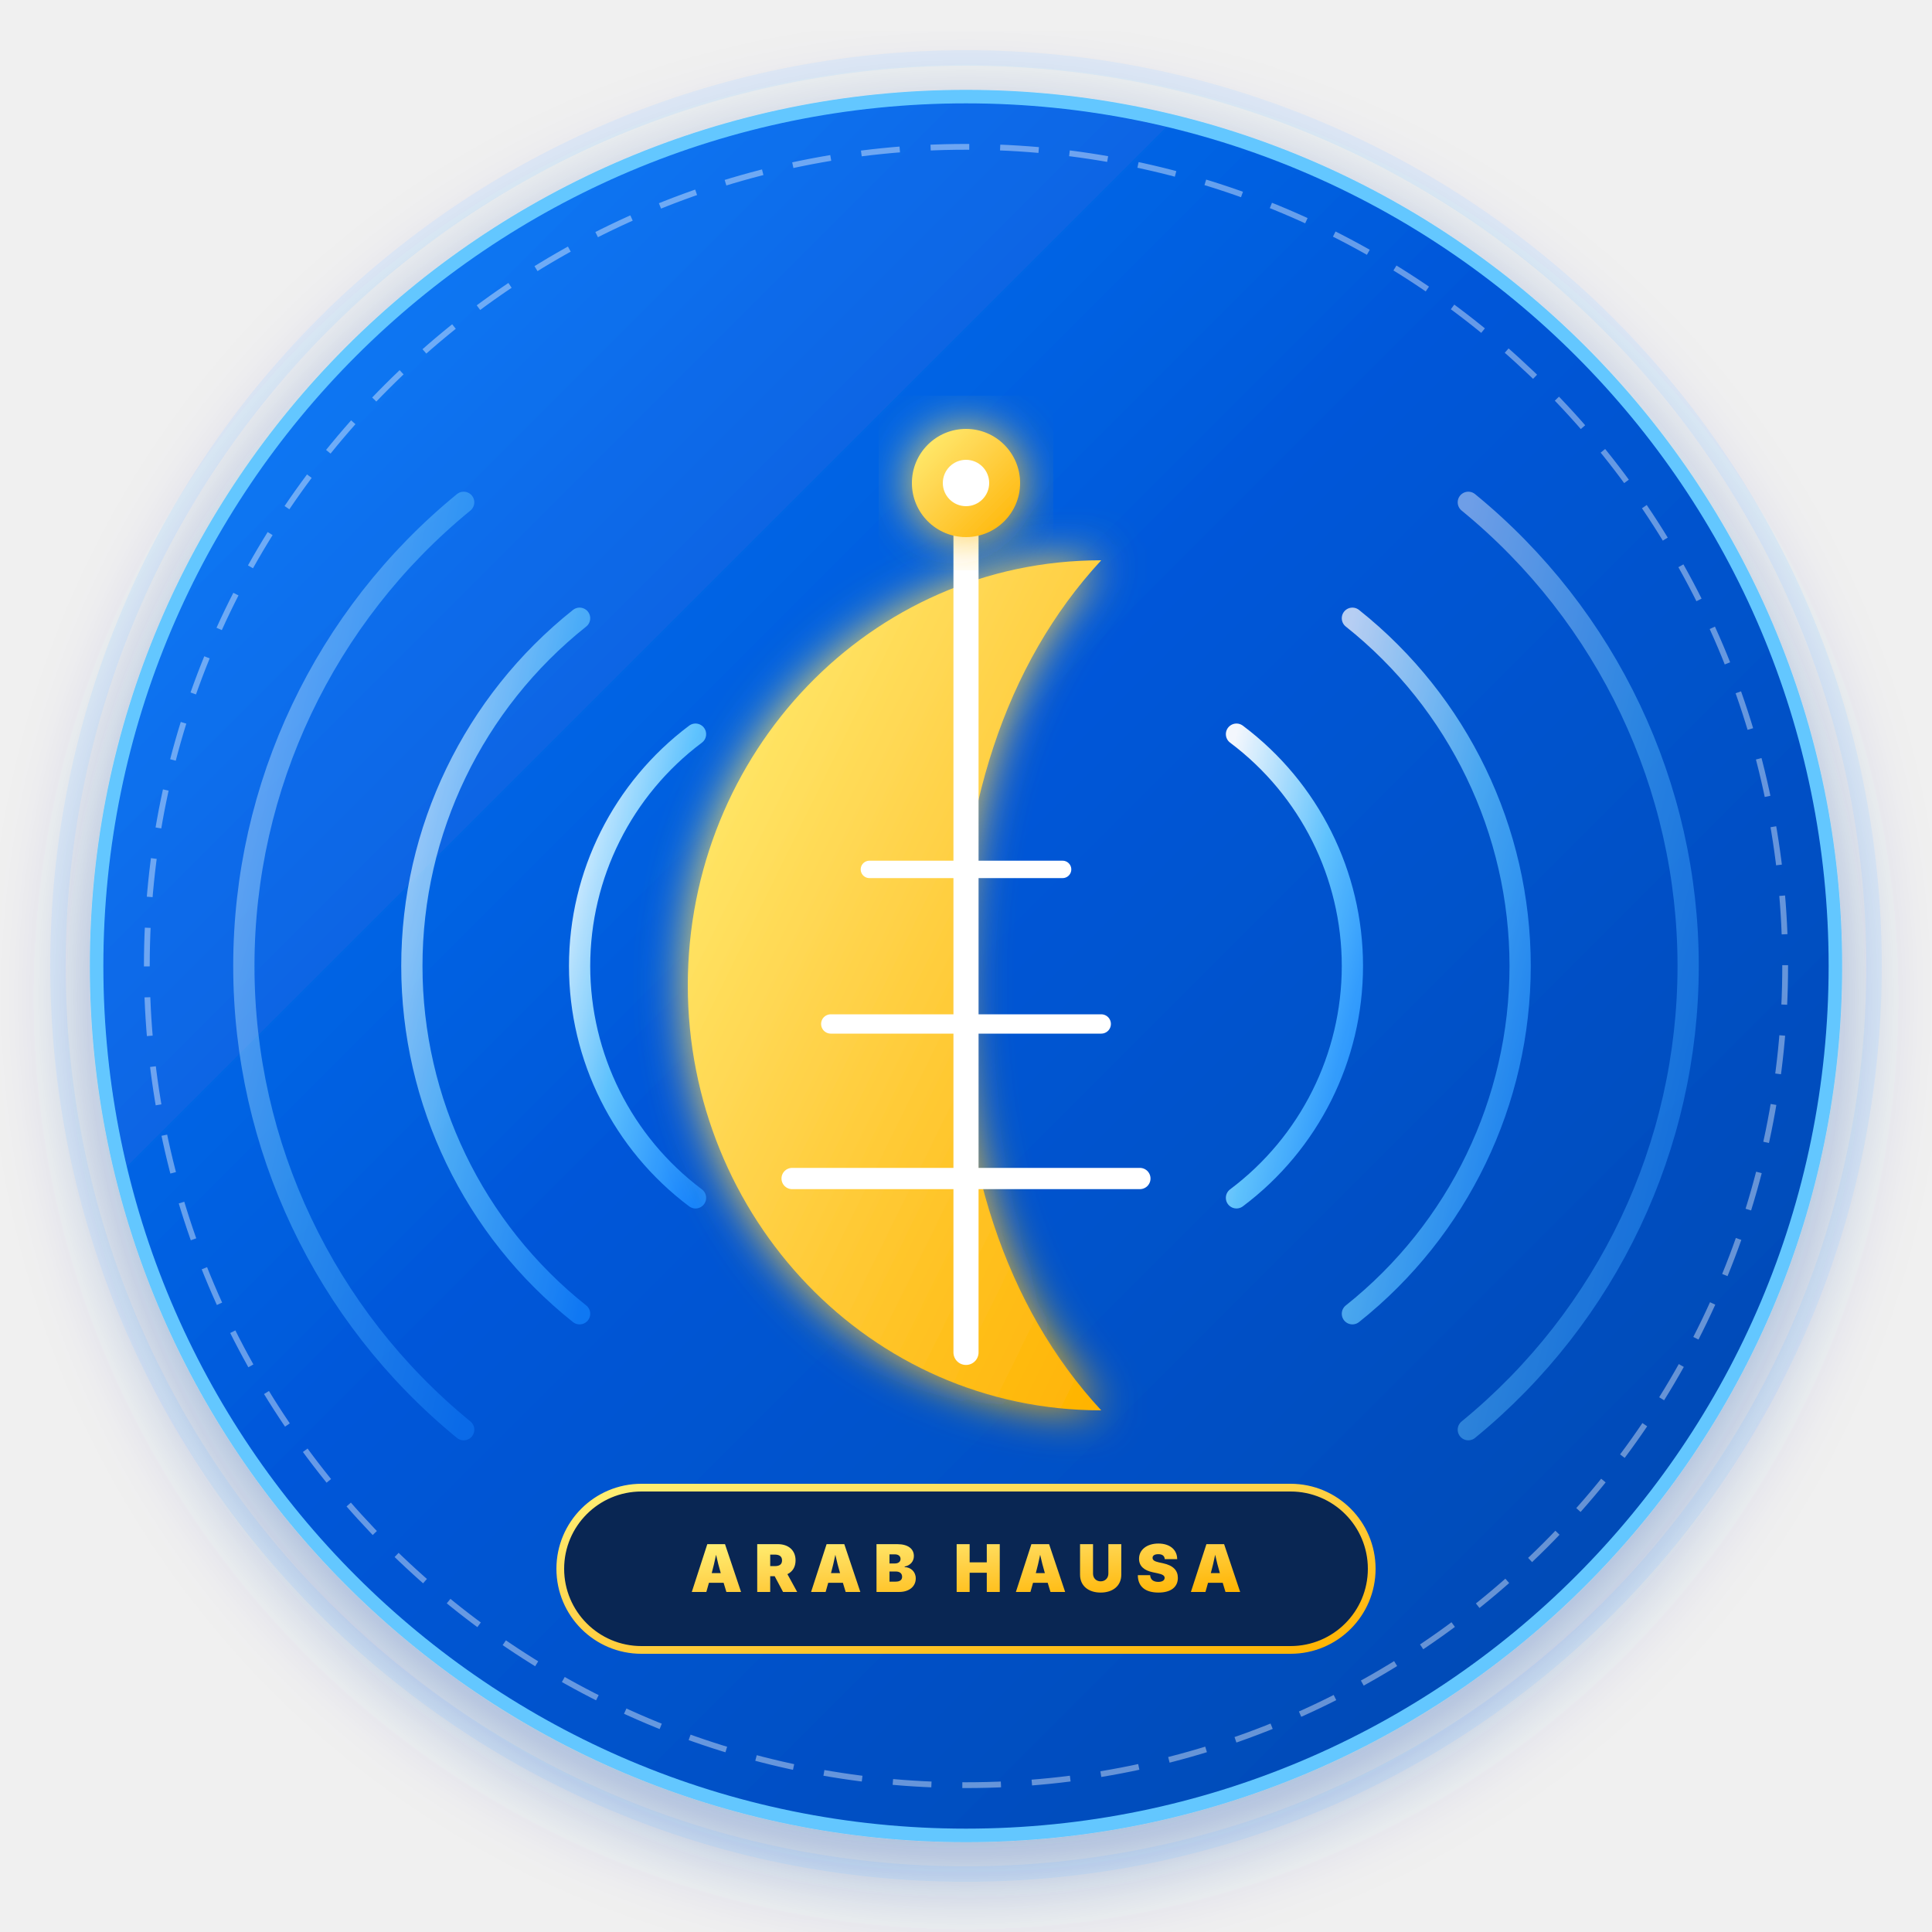
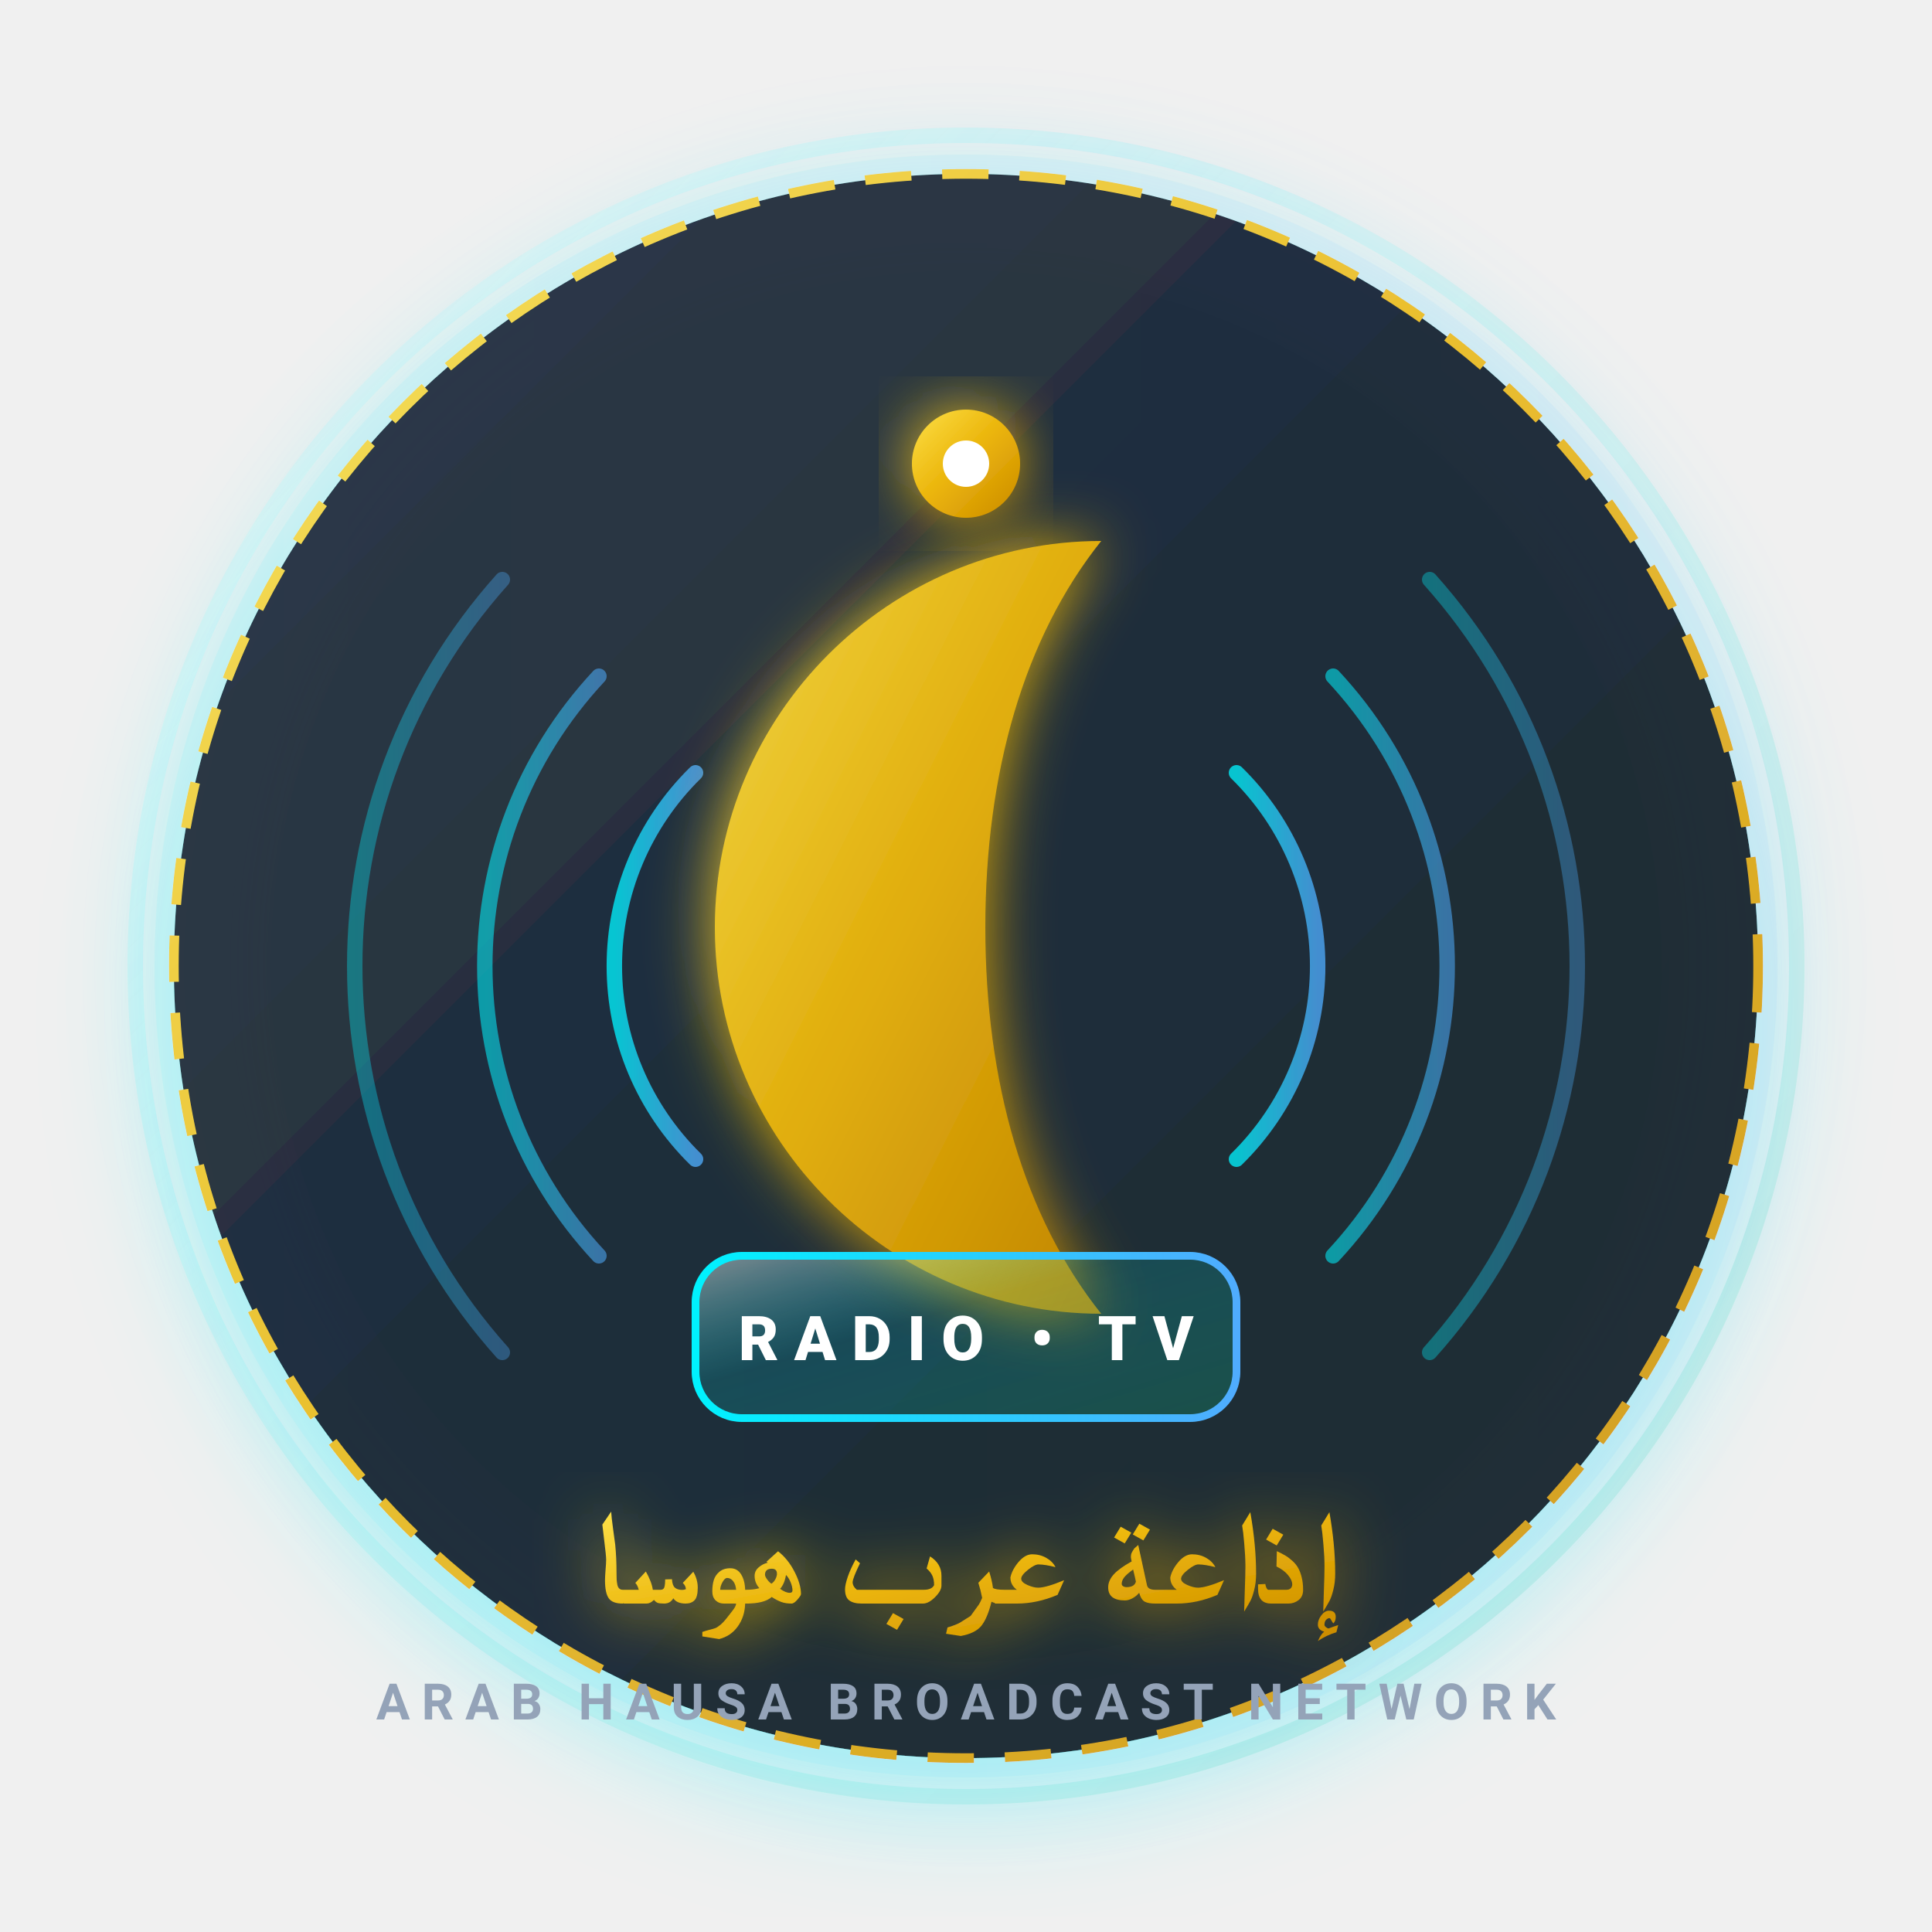
<svg xmlns="http://www.w3.org/2000/svg" viewBox="0 0 500 500" width="100%" height="100%">
  <defs>
-     <linearGradient id="logo-blue-bg" x1="0%" y1="0%" x2="100%" y2="100%">
-       <stop offset="0%" stop-color="#1685FF" />
-       <stop offset="45%" stop-color="#0057D9" />
-       <stop offset="100%" stop-color="#0047AB" />
+     <linearGradient id="bg-grad" x1="0%" y1="0%" x2="100%" y2="100%">
+       <stop offset="0%" stop-color="#0a192f" />
+       <stop offset="50%" stop-color="#050e1d" />
+       <stop offset="100%" stop-color="#02060e" />
    </linearGradient>
-     <linearGradient id="logo-gold" x1="0%" y1="0%" x2="100%" y2="100%">
-       <stop offset="0%" stop-color="#FFF176" />
-       <stop offset="40%" stop-color="#FFD54F" />
-       <stop offset="100%" stop-color="#FFB300" />
+     <linearGradient id="liquid-glass" x1="0%" y1="0%" x2="100%" y2="100%">
+       <stop offset="0%" stop-color="rgba(255, 255, 255, 0.45)" />
+       <stop offset="40%" stop-color="rgba(0, 242, 254, 0.15)" />
+       <stop offset="100%" stop-color="rgba(16, 185, 129, 0.25)" />
    </linearGradient>
-     <linearGradient id="logo-sky-waves" x1="0%" y1="0%" x2="100%" y2="100%">
-       <stop offset="0%" stop-color="#FFFFFF" />
-       <stop offset="50%" stop-color="#64C7FF" />
-       <stop offset="100%" stop-color="#1685FF" />
+     <linearGradient id="gold-amber" x1="0%" y1="0%" x2="100%" y2="100%">
+       <stop offset="0%" stop-color="#FDE047" />
+       <stop offset="50%" stop-color="#EAB308" />
+       <stop offset="100%" stop-color="#CA8A04" />
    </linearGradient>
-     <filter id="logo-shadow" x="-20%" y="-20%" width="140%" height="140%">
-       <feDropShadow dx="0" dy="8" stdDeviation="12" flood-color="#0047AB" flood-opacity="0.35" />
-     </filter>
-     <filter id="gold-glow" x="-30%" y="-30%" width="160%" height="160%">
-       <feGaussianBlur stdDeviation="6" result="blur" />
+     <linearGradient id="cyan-glow" x1="0%" y1="0%" x2="100%" y2="0%">
+       <stop offset="0%" stop-color="#00F2FE" />
+       <stop offset="100%" stop-color="#4FACFE" />
+     </linearGradient>
+     <linearGradient id="emerald-glow" x1="0%" y1="0%" x2="100%" y2="100%">
+       <stop offset="0%" stop-color="#34D399" />
+       <stop offset="100%" stop-color="#059669" />
+     </linearGradient>
+     <filter id="glow-gold" x="-30%" y="-30%" width="160%" height="160%">
+       <feGaussianBlur stdDeviation="8" result="blur" />
      <feComposite in="SourceGraphic" in2="blur" operator="over" />
    </filter>
+     <filter id="glow-cyan" x="-30%" y="-30%" width="160%" height="160%">
+       <feGaussianBlur stdDeviation="12" result="blur" />
+       <feComposite in="SourceGraphic" in2="blur" operator="over" />
+     </filter>
+     <filter id="glass-specular" x="-10%" y="-10%" width="120%" height="120%">
+       <feDropShadow dx="0" dy="12" stdDeviation="16" flood-color="#00F2FE" flood-opacity="0.3" />
+     </filter>
  </defs>
-   <circle cx="250" cy="250" r="235" fill="none" stroke="#D5E7FA" stroke-width="4" opacity="0.6" />
-   <circle cx="250" cy="250" r="225" fill="url(#logo-blue-bg)" filter="url(#logo-shadow)" stroke="#64C7FF" stroke-width="3.5" />
-   <circle cx="250" cy="250" r="212" fill="none" stroke="#FFFFFF" stroke-width="1.5" stroke-dasharray="10 8" opacity="0.4" />
-   <g stroke="url(#logo-sky-waves)" stroke-width="5.5" fill="none" stroke-linecap="round" opacity="0.95">
-     <path d="M 180 190 A 75 75 0 0 0 180 310" />
-     <path d="M 150 160 A 115 115 0 0 0 150 340" opacity="0.75" />
-     <path d="M 120 130 A 155 155 0 0 0 120 370" opacity="0.45" />
-     <path d="M 320 190 A 75 75 0 0 1 320 310" />
-     <path d="M 350 160 A 115 115 0 0 1 350 340" opacity="0.75" />
-     <path d="M 380 130 A 155 155 0 0 1 380 370" opacity="0.45" />
+   <circle cx="250" cy="250" r="210" fill="url(#cyan-glow)" opacity="0.12" filter="url(#glow-cyan)" />
+   <circle cx="250" cy="250" r="180" fill="url(#emerald-glow)" opacity="0.1" filter="url(#glow-cyan)" />
+   <circle cx="250" cy="250" r="215" fill="none" stroke="url(#liquid-glass)" stroke-width="4" opacity="0.6" />
+   <circle cx="250" cy="250" r="205" fill="url(#bg-grad)" stroke="url(#gold-amber)" stroke-width="2.5" stroke-dasharray="12 8" opacity="0.85" filter="url(#glass-specular)" />
+   <g stroke="url(#cyan-glow)" stroke-width="4" fill="none" stroke-linecap="round" opacity="0.85">
+     <path d="M 180 200 A 70 70 0 0 0 180 300" opacity="0.9" />
+     <path d="M 155 175 A 110 110 0 0 0 155 325" opacity="0.65" />
+     <path d="M 130 150 A 150 150 0 0 0 130 350" opacity="0.4" />
+     <path d="M 320 200 A 70 70 0 0 1 320 300" opacity="0.9" />
+     <path d="M 345 175 A 110 110 0 0 1 345 325" opacity="0.65" />
+     <path d="M 370 150 A 150 150 0 0 1 370 350" opacity="0.4" />
  </g>
-   <path d="M 285 145 C 225 145 178 195 178 255 C 178 315 225 365 285 365 C 260 338 248 300 248 255 C 248 210 260 172 285 145 Z" fill="url(#logo-gold)" filter="url(#gold-glow)" />
+   <path d="M 285 140 C 230 140 185 185 185 240 C 185 295 230 340 285 340 C 265 315 255 280 255 240 C 255 200 265 165 285 140 Z" fill="url(#gold-amber)" filter="url(#glow-gold)" opacity="0.95" />
  <g id="tower">
-     <line x1="250" y1="135" x2="250" y2="350" stroke="#FFFFFF" stroke-width="6.5" stroke-linecap="round" />
-     <line x1="225" y1="225" x2="275" y2="225" stroke="#FFFFFF" stroke-width="4.5" stroke-linecap="round" />
-     <line x1="215" y1="265" x2="285" y2="265" stroke="#FFFFFF" stroke-width="5" stroke-linecap="round" />
-     <line x1="205" y1="305" x2="295" y2="305" stroke="#FFFFFF" stroke-width="5.5" stroke-linecap="round" />
-     <circle cx="250" cy="125" r="14" fill="url(#logo-gold)" filter="url(#gold-glow)" />
-     <circle cx="250" cy="125" r="6" fill="#FFFFFF" />
+     <line x1="250" y1="130" x2="250" y2="330" stroke="url(#cyan-glow)" stroke-width="6" stroke-linecap="round" />
+     <line x1="225" y1="210" x2="275" y2="210" stroke="url(#cyan-glow)" stroke-width="4" stroke-linecap="round" />
+     <line x1="215" y1="250" x2="285" y2="250" stroke="url(#cyan-glow)" stroke-width="4.5" stroke-linecap="round" />
+     <line x1="205" y1="290" x2="295" y2="290" stroke="url(#cyan-glow)" stroke-width="5" stroke-linecap="round" />
+     <circle cx="250" cy="120" r="14" fill="url(#gold-amber)" filter="url(#glow-gold)" />
+     <circle cx="250" cy="120" r="6" fill="#FFFFFF" />
  </g>
-   <g transform="translate(145, 385)">
-     <rect x="0" y="0" width="210" height="42" rx="21" fill="#092653" stroke="url(#logo-gold)" stroke-width="2" />
-     <text x="105" y="27" fill="url(#logo-gold)" font-family="'Inter', 'Segoe UI', Roboto, sans-serif" font-weight="900" font-size="17" letter-spacing="3" text-anchor="middle">
-       ARAB HAUSA
-     </text>
-   </g>
+   <rect x="180" y="325" width="140" height="42" rx="12" fill="url(#liquid-glass)" stroke="url(#cyan-glow)" stroke-width="2" />
+   <text x="250" y="352" fill="#FFFFFF" font-family="'Segoe UI', Roboto, sans-serif" font-weight="900" font-size="16" letter-spacing="4" text-anchor="middle">RADIO • TV</text>
+   <text x="250" y="415" fill="url(#gold-amber)" font-family="'Amiri', 'Traditional Arabic', 'Scheherazade New', serif" font-weight="bold" font-size="34" text-anchor="middle" filter="url(#glow-gold)">
+     إذاعة عرب هوسا
+   </text>
+   <text x="250" y="445" fill="#94A3B8" font-family="'Segoe UI', Roboto, sans-serif" font-weight="700" font-size="13" letter-spacing="3" text-anchor="middle">
+     ARAB HAUSA BROADCAST NETWORK
+   </text>
</svg>
